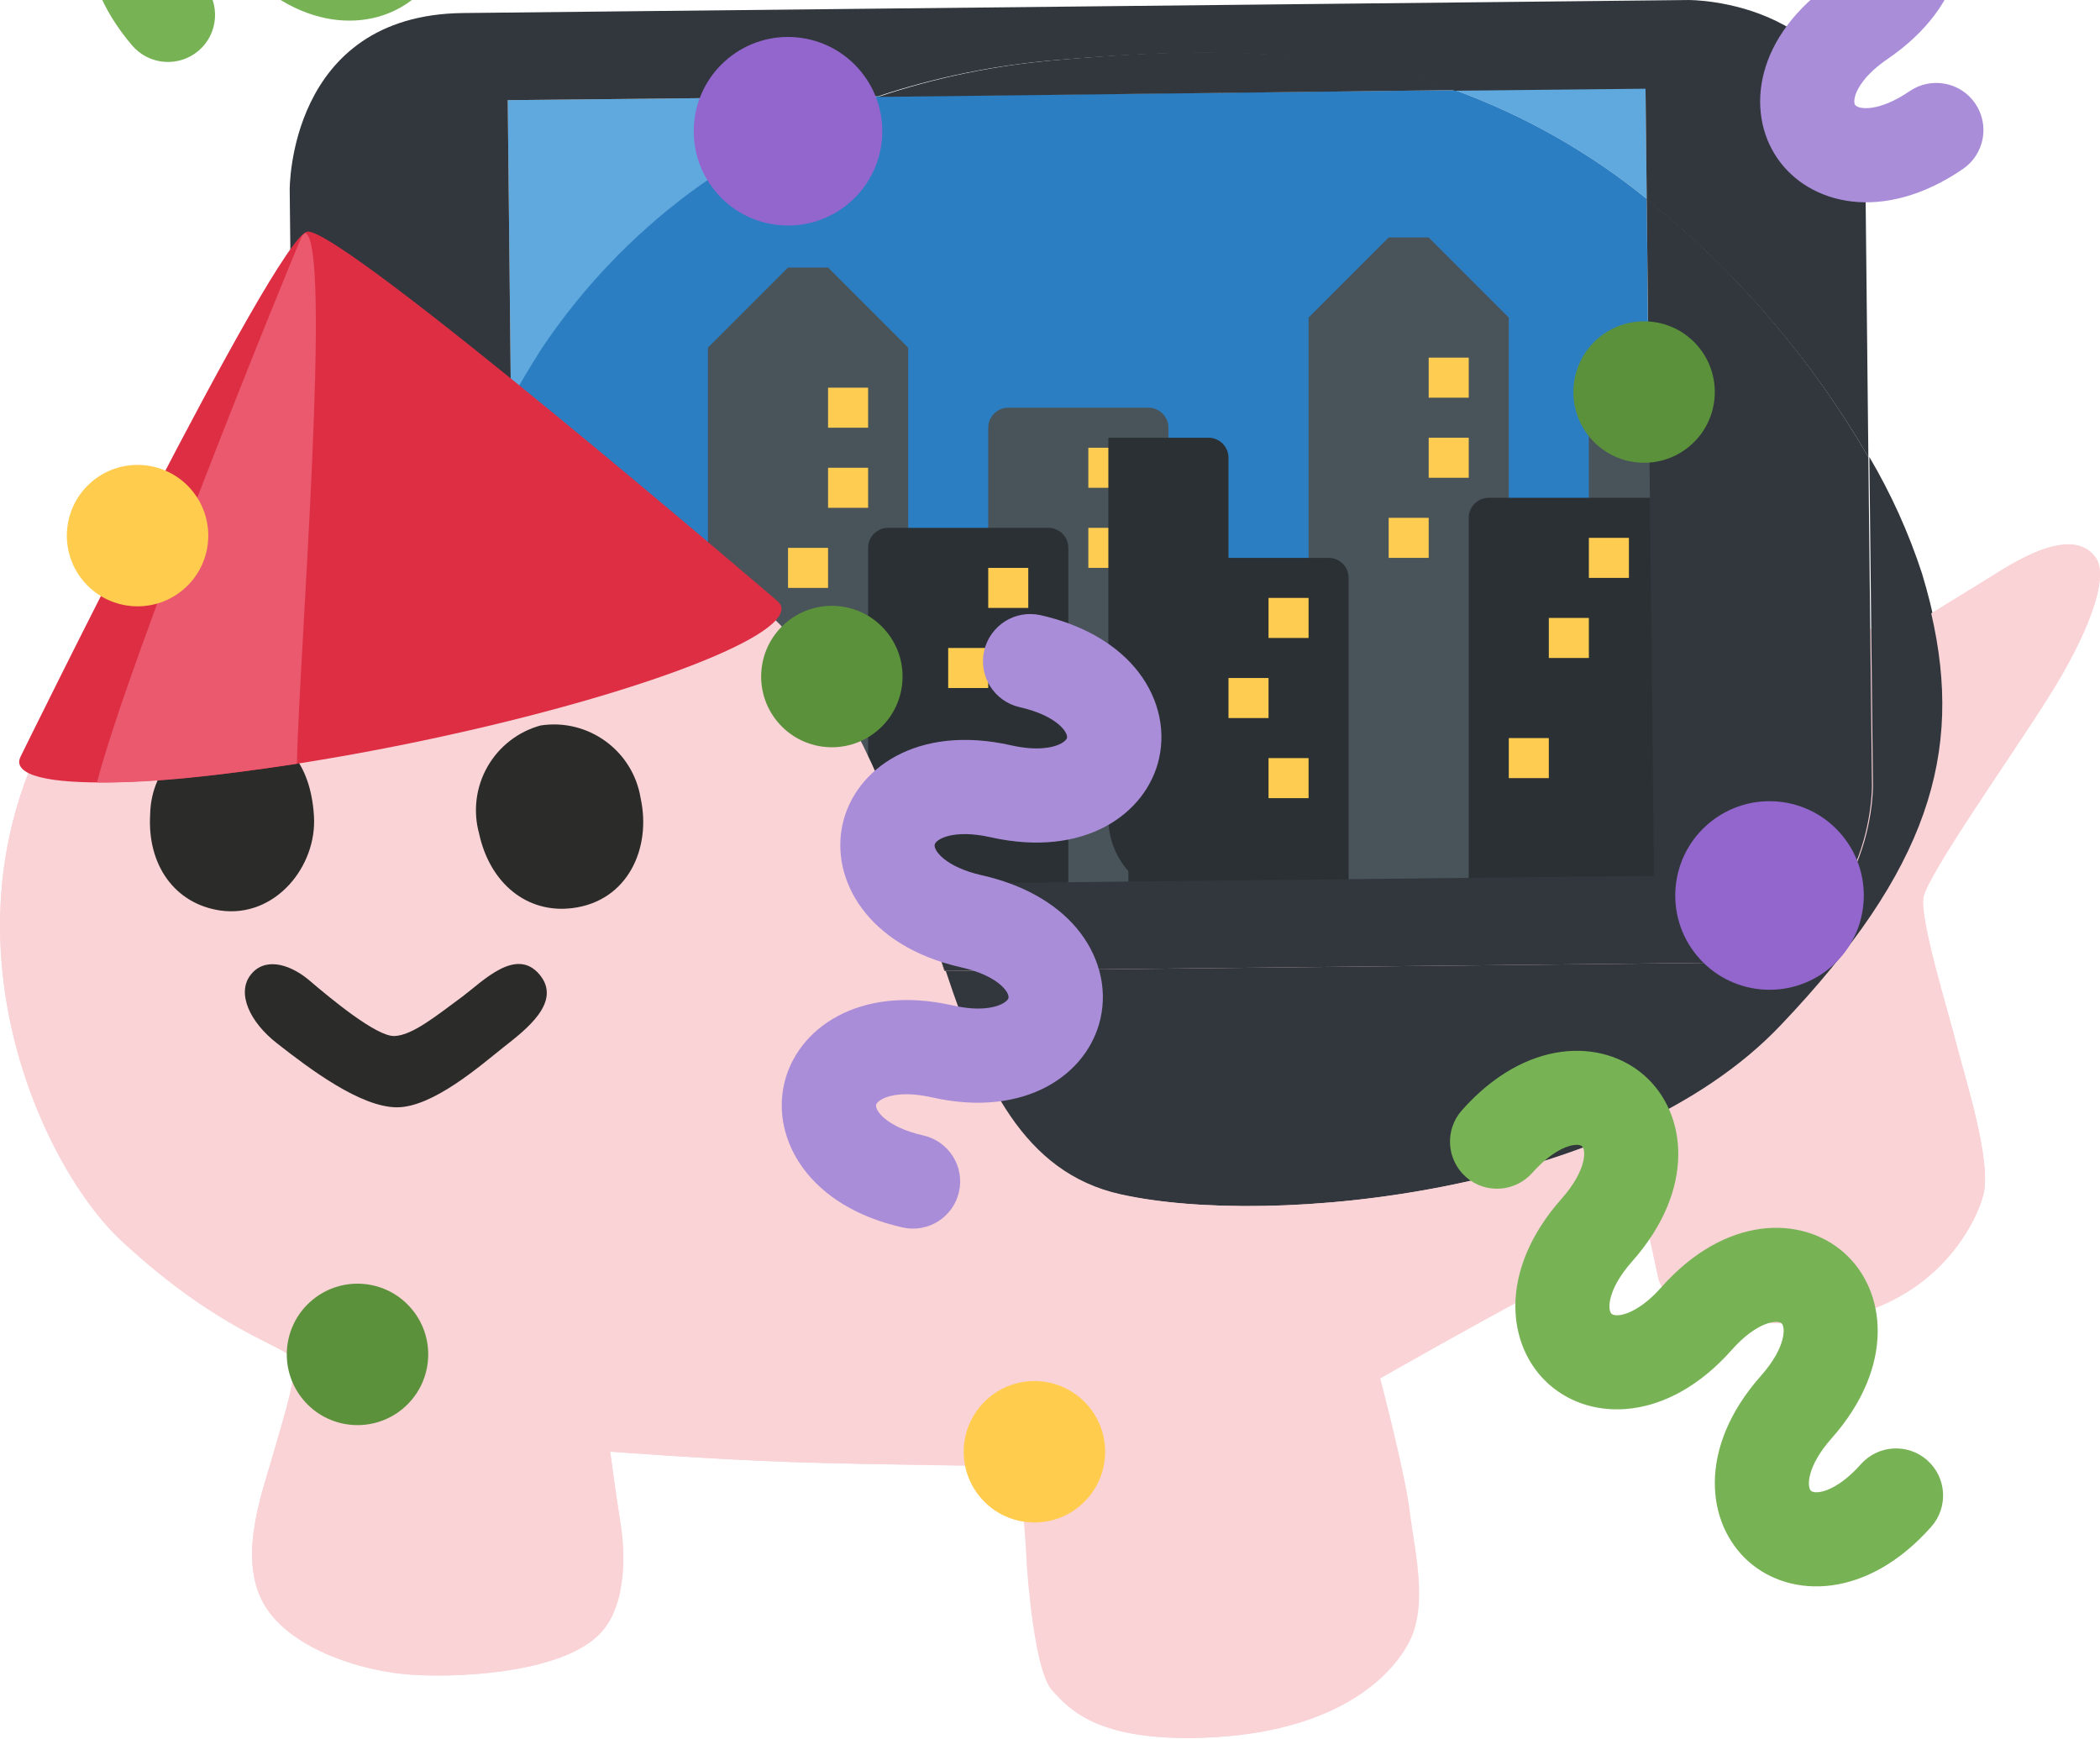
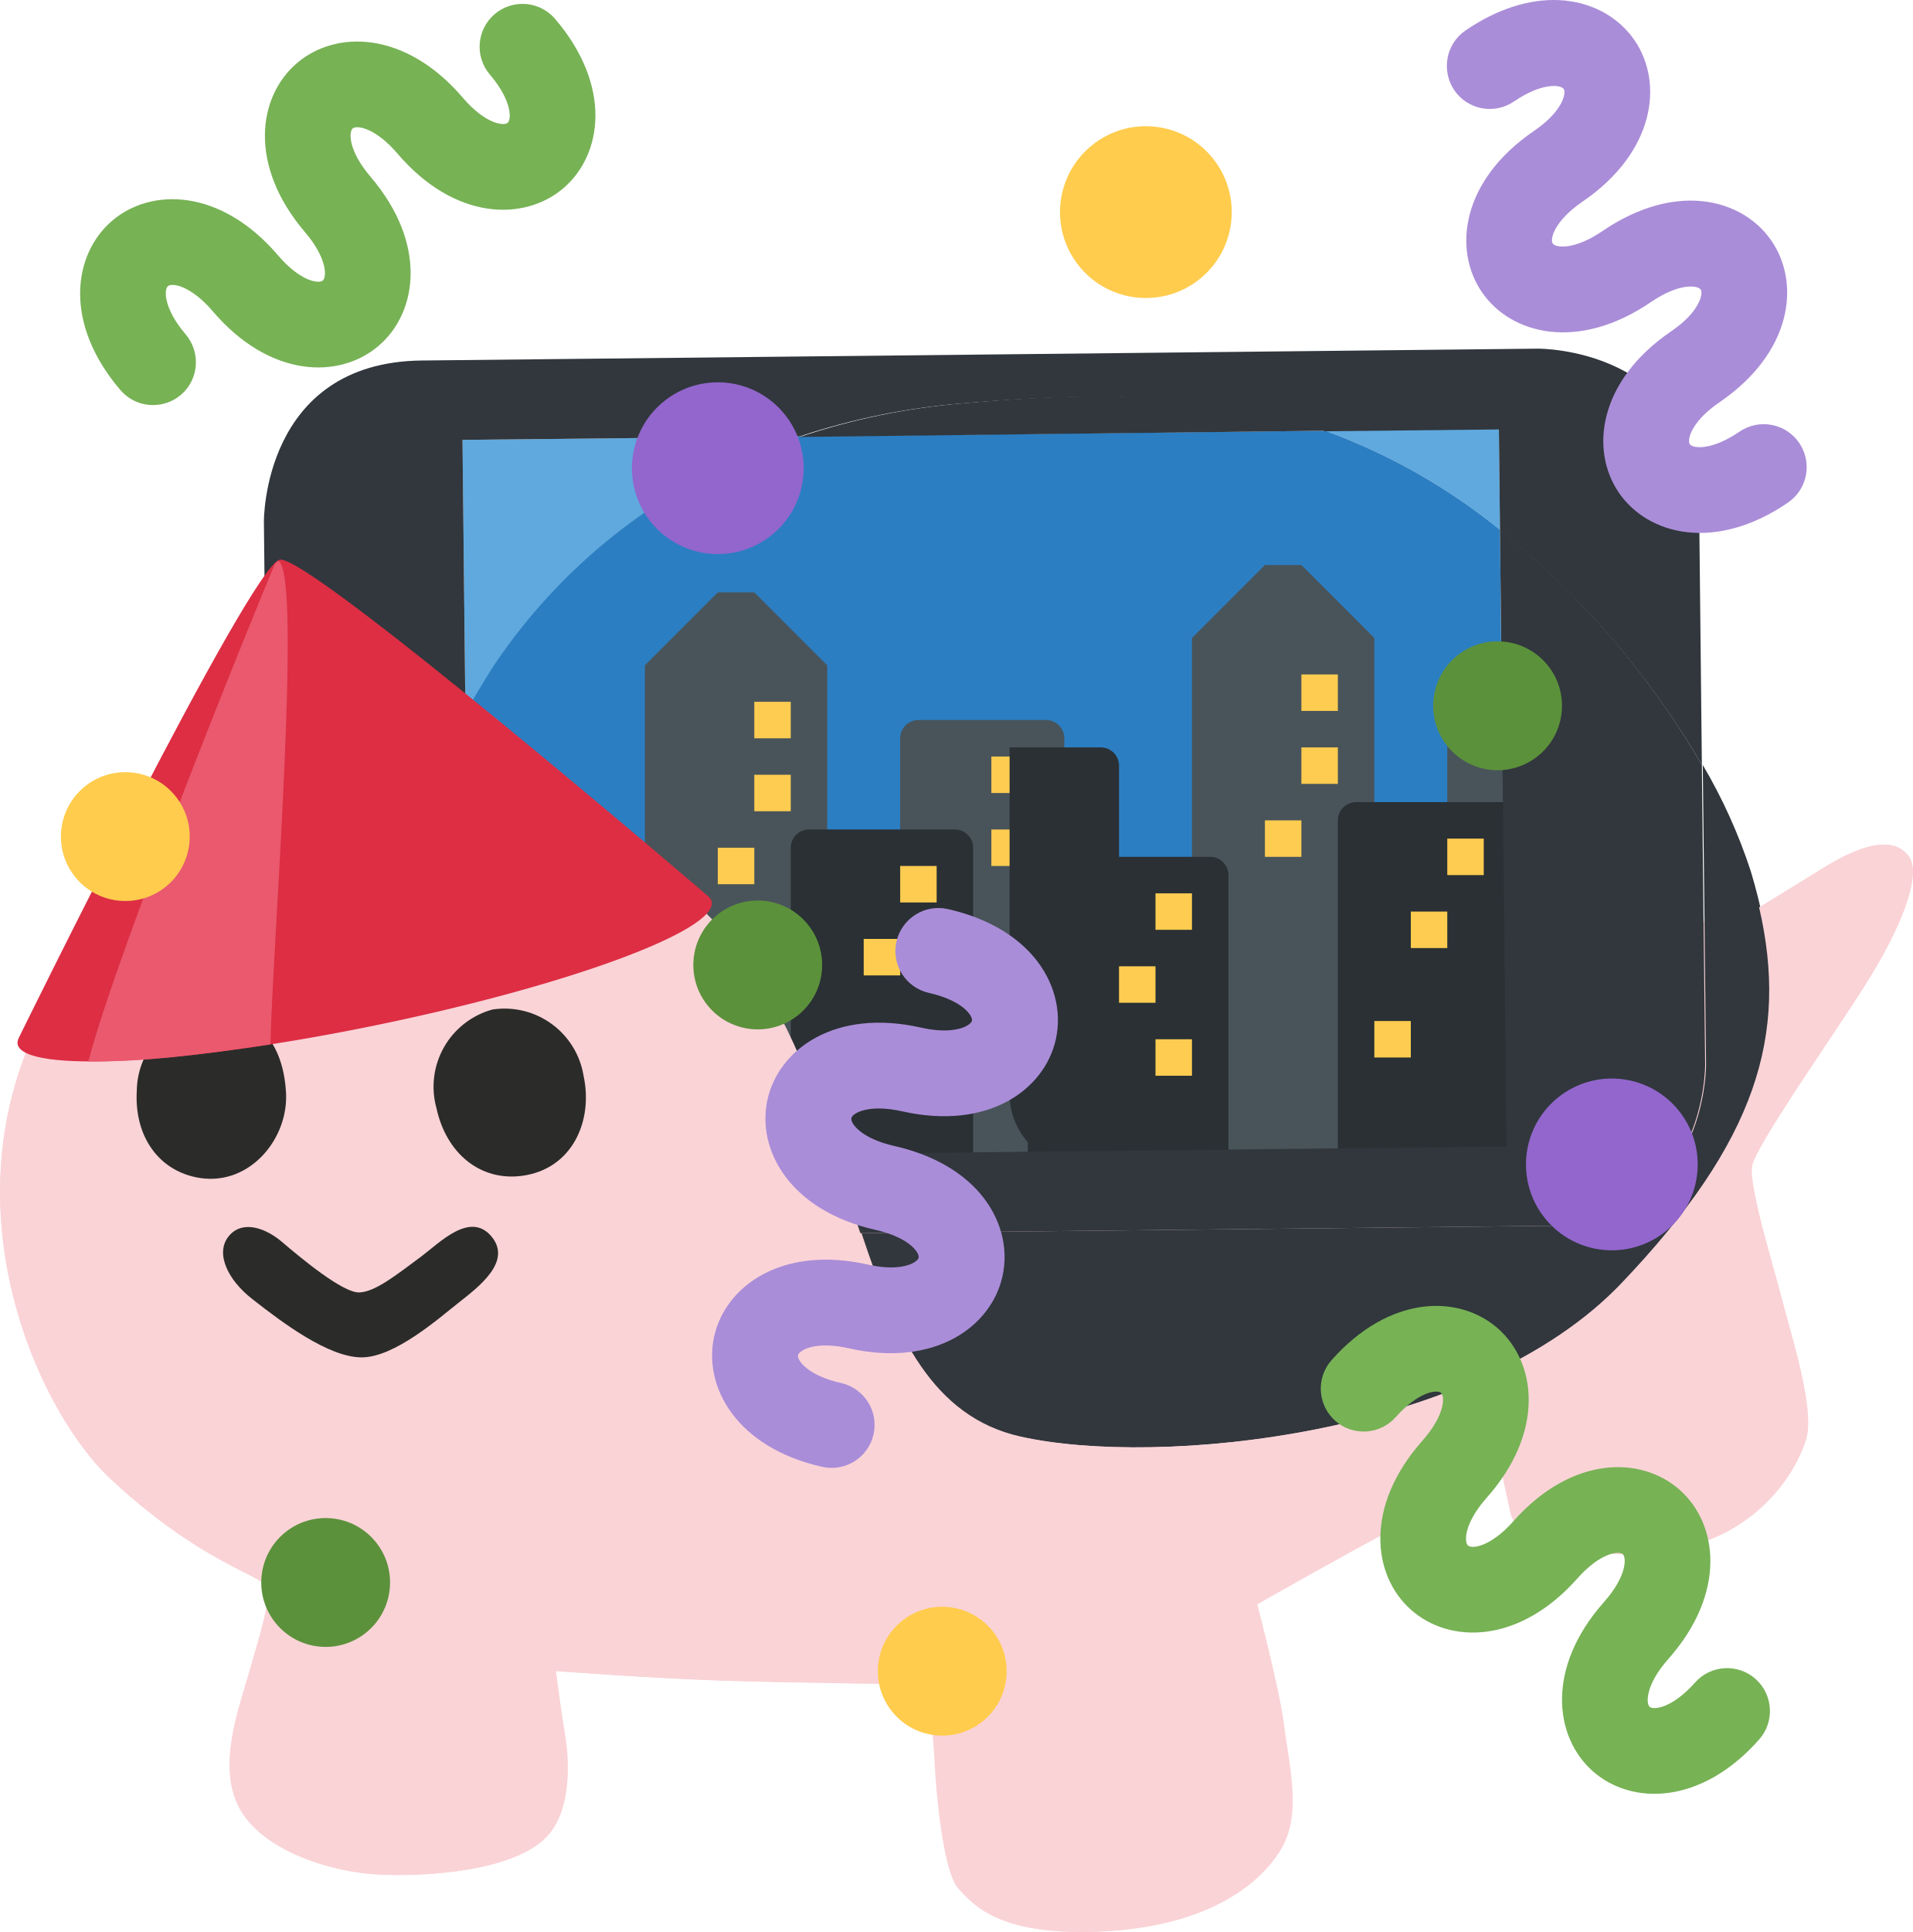
- <svg xmlns="http://www.w3.org/2000/svg" width="37mm" height="30.63mm" viewBox="0 0 104.89 86.83" version="1.1" id="svg49861">
+ <svg xmlns="http://www.w3.org/2000/svg" width="37.001mm" height="37.362mm" viewBox="0 0 104.892 105.915" version="1.1" id="svg49861">
  <defs id="defs49807">
    <style id="style49805">
      .cls-1 {
        fill: #fad3d7;
      }

      .cls-2 {
        fill: #31373d;
      }

      .cls-3 {
        fill: #5fa9de;
      }

      .cls-4 {
        fill: #2c7ec2;
      }

      .cls-5 {
        fill: #49545a;
      }

      .cls-6 {
        fill: #2a3034;
      }

      .cls-7 {
        fill: #fecc50;
      }

      .cls-8 {
        fill: #2b2c29;
      }
    </style>
  </defs>
-   <g id="Layer_2" data-name="Layer 2">
+   <g id="Layer_2" data-name="Layer 2" transform="translate(8.4152711e-4,19.1137)">
    <g id="grid">
      <g id="mh_copy" data-name="mh copy">
        <g id="mills">
          <g id="g49855">
-             <path class="cls-1" d="M95.19,31.43l4.27-2.64c.86-.53,4-2.66,5.21-.95.73,1-.46,4-2.42,7.08-1.79,2.85-6,8.73-6.18,9.87s1.21,5.6,1.65,7.34S99.5,58,99.06,59.66s-2.8,6.2-9.3,6.38c-5.16.15-6.72-1.31-6.93-2.23-.15-.66-.61-2.85-.61-2.85s-4.14,2.8-6.1,3.87-7.22,4-7.22,4,1.22,4.7,1.47,6.61.95,4.63,0,6.51c-.85,1.7-3.59,4.6-10.32,4.83-5.25.17-6.64-1.41-7.51-2.37s-1.24-5.71-1.28-6.7-.35-4.49-.35-4.49-7.13-.07-11.43-.21c-3.9-.13-9-.52-9-.52s.27,2.06.51,3.55c.23,1.32.37,4.1-1,5.52-1.79,1.9-6.63,2.23-9.3,2.08s-6.43-1.37-7.61-3.74.11-5.6.62-7.45c.45-1.62,1.26-4,.89-4.62S10.94,66.51,6.1,62-5.5,41.6,7.72,29.77,46.63,29.19,48,30,95.19,31.43,95.19,31.43Z" id="path49809" />
-             <path class="cls-2" d="M96,28.64a29.54,29.54,0,0,0-2.63-5.82l.18,16.43s.09,8.75-8.65,8.84l-37.66.4c1.85,5.57,3.87,10.06,8.72,11.15,7.57,1.7,25,0,33.06-8.45S98.39,36.55,96,28.64Z" id="path49811" />
-             <polygon class="cls-3" points="93.32 22.82 93.17 8.65 93.32 22.82 93.32 22.82" id="polygon49813" />
-             <path class="cls-3" d="M82.19,4.4l-9.52.1a33.38,33.38,0,0,1,9.58,5.43Z" id="path49815" />
-             <path class="cls-3" d="M31.42,26.27a19.55,19.55,0,0,0-5.85-1.68l.21,19.76,20-.21c-.24-.77-.48-1.53-.75-2.3C41.2,30.82,36,28.46,31.42,26.27Z" id="path49817" />
-             <path class="cls-3" d="M43.85,4.81,25.36,5l.16,15c.45-.79,1-1.65,1.55-2.58A31.68,31.68,0,0,1,43.85,4.81Z" id="path49819" />
-             <path class="cls-4" d="M82.25,9.93A33.38,33.38,0,0,0,72.67,4.5l-28.82.31A31.68,31.68,0,0,0,27.07,17.38c-.59.93-1.1,1.79-1.55,2.58l.05,4.63a19.55,19.55,0,0,1,5.85,1.68C36,28.46,41.2,30.82,45,41.84c.27.77.51,1.53.75,2.3l36.83-.4Z" id="path49821" />
+             <path class="cls-1" d="m 95.19,31.43 4.27,-2.64 c 0.86,-0.53 4,-2.66 5.21,-0.95 0.73,1 -0.46,4 -2.42,7.08 -1.79,2.85 -6,8.73 -6.18,9.87 -0.18,1.14 1.21,5.6 1.65,7.34 0.44,1.74 1.78,5.87 1.34,7.53 -0.44,1.66 -2.8,6.2 -9.3,6.38 -5.16,0.15 -6.72,-1.31 -6.93,-2.23 -0.15,-0.66 -0.61,-2.85 -0.61,-2.85 0,0 -4.14,2.8 -6.1,3.87 -1.96,1.07 -7.22,4 -7.22,4 0,0 1.22,4.7 1.47,6.61 0.25,1.91 0.95,4.63 0,6.51 -0.85,1.7 -3.59,4.6 -10.32,4.83 -5.25,0.17 -6.64,-1.41 -7.51,-2.37 -0.87,-0.96 -1.24,-5.71 -1.28,-6.7 -0.04,-0.99 -0.35,-4.49 -0.35,-4.49 0,0 -7.13,-0.07 -11.43,-0.21 -3.9,-0.13 -9,-0.52 -9,-0.52 0,0 0.27,2.06 0.51,3.55 0.23,1.32 0.37,4.1 -1,5.52 -1.79,1.9 -6.63,2.23 -9.3,2.08 -2.67,-0.15 -6.43,-1.37 -7.61,-3.74 -1.18,-2.37 0.11,-5.6 0.62,-7.45 0.45,-1.62 1.26,-4 0.89,-4.62 C 14.22,67.21 10.94,66.51 6.1,62 1.26,57.49 -5.5,41.6 7.72,29.77 20.94,17.94 46.63,29.19 48,30 c 1.37,0.81 47.19,1.43 47.19,1.43 z" id="path49809" />
+             <path class="cls-2" d="m 96,28.64 a 29.54,29.54 0 0 0 -2.63,-5.82 l 0.18,16.43 c 0,0 0.09,8.75 -8.65,8.84 l -37.66,0.4 c 1.85,5.57 3.87,10.06 8.72,11.15 7.57,1.7 25,0 33.06,-8.45 8.06,-8.45 9.37,-14.64 6.98,-22.55 z" id="path49811" />
+             <polygon class="cls-3" points="93.32,22.82 93.17,8.65 " id="polygon49813" />
+             <path class="cls-3" d="m 82.19,4.4 -9.52,0.1 a 33.38,33.38 0 0 1 9.58,5.43 z" id="path49815" />
+             <path class="cls-3" d="m 31.42,26.27 a 19.55,19.55 0 0 0 -5.85,-1.68 l 0.21,19.76 20,-0.21 C 45.54,43.37 45.3,42.61 45.03,41.84 41.2,30.82 36,28.46 31.42,26.27 Z" id="path49817" />
+             <path class="cls-3" d="M 43.85,4.81 25.36,5 25.52,20 c 0.45,-0.79 1,-1.65 1.55,-2.58 A 31.68,31.68 0 0 1 43.85,4.81 Z" id="path49819" />
+             <path class="cls-4" d="M 82.25,9.93 A 33.38,33.38 0 0 0 72.67,4.5 L 43.85,4.81 A 31.68,31.68 0 0 0 27.07,17.38 c -0.59,0.93 -1.1,1.79 -1.55,2.58 l 0.05,4.63 a 19.55,19.55 0 0 1 5.85,1.68 C 36,28.46 41.2,30.82 45,41.84 c 0.27,0.77 0.51,1.53 0.75,2.3 l 36.83,-0.4 z" id="path49821" />
            <g id="g49829">
-               <path class="cls-5" d="M35.36,46.36v-29l4-4h2l4,4v29Zm23-25a1,1,0,0,0-1-1h-7a1,1,0,0,0-1,1v25h9Z" id="path49823" />
-               <path class="cls-6" d="M53.36,27.36a1,1,0,0,0-1-1h-8a1,1,0,0,0-1,1v19h10Zm-17,2h-5v-5a1,1,0,0,0-1-1h-5v19a4,4,0,0,0,4,4h8v-16A1,1,0,0,0,36.36,29.36Zm21,6a1,1,0,0,0-1,1v10h1a4,4,0,0,0,4-4v-7Z" id="path49825" />
-               <path class="cls-7" d="M33.36,39.36h2v2h-2Zm0-8h2v2h-2Zm-2,4h2v2h-2Zm10-16h2v2h-2Zm0,4h2v2h-2Zm-2,4h2v2h-2Zm10,1h2v2h-2Zm-2,4h2v2h-2Zm-2,6h2v2h-2Zm9-16h2v2h-2Zm0,4h2v2h-2Z" id="path49827" />
+               <path class="cls-5" d="m 35.36,46.36 v -29 l 4,-4 h 2 l 4,4 v 29 z m 23,-25 a 1,1 0 0 0 -1,-1 h -7 a 1,1 0 0 0 -1,1 v 25 h 9 z" id="path49823" />
+               <path class="cls-6" d="m 53.36,27.36 a 1,1 0 0 0 -1,-1 h -8 a 1,1 0 0 0 -1,1 v 19 h 10 z m -17,2 h -5 v -5 a 1,1 0 0 0 -1,-1 h -5 v 19 a 4,4 0 0 0 4,4 h 8 v -16 a 1,1 0 0 0 -1,-1 z m 21,6 a 1,1 0 0 0 -1,1 v 10 h 1 a 4,4 0 0 0 4,-4 v -7 z" id="path49825" />
+               <path class="cls-7" d="m 33.36,39.36 h 2 v 2 h -2 z m 0,-8 h 2 v 2 h -2 z m -2,4 h 2 v 2 h -2 z m 10,-16 h 2 v 2 h -2 z m 0,4 h 2 v 2 h -2 z m -2,4 h 2 v 2 h -2 z m 10,1 h 2 v 2 h -2 z m -2,4 h 2 v 2 h -2 z m -2,6 h 2 v 2 h -2 z m 9,-16 h 2 v 2 h -2 z m 0,4 h 2 v 2 h -2 z" id="path49827" />
            </g>
            <g id="g49837">
-               <path class="cls-5" d="M65.36,44.86v-29l4-4h2l4,4v29Zm23-25a1,1,0,0,0-1-1h-7a1,1,0,0,0-1,1v25h9Z" id="path49831" />
-               <path class="cls-6" d="M83.36,25.86a1,1,0,0,0-1-1h-8a1,1,0,0,0-1,1v19h10Zm-17,2h-5v-5a1,1,0,0,0-1-1h-5v19a4,4,0,0,0,4,4h8v-16A1,1,0,0,0,66.36,27.86Zm21,6a1,1,0,0,0-1,1v10h1a4,4,0,0,0,4-4v-7Z" id="path49833" />
-               <path class="cls-7" d="M63.36,37.86h2v2h-2Zm0-8h2v2h-2Zm-2,4h2v2h-2Zm10-16h2v2h-2Zm0,4h2v2h-2Zm-2,4h2v2h-2Zm10,1h2v2h-2Zm-2,4h2v2h-2Zm-2,6h2v2h-2Zm9-16h2v2h-2Zm0,4h2v2h-2Z" id="path49835" />
+               <path class="cls-5" d="m 65.36,44.86 v -29 l 4,-4 h 2 l 4,4 v 29 z m 23,-25 a 1,1 0 0 0 -1,-1 h -7 a 1,1 0 0 0 -1,1 v 25 h 9 z" id="path49831" />
+               <path class="cls-6" d="m 83.36,25.86 a 1,1 0 0 0 -1,-1 h -8 a 1,1 0 0 0 -1,1 v 19 h 10 z m -17,2 h -5 v -5 a 1,1 0 0 0 -1,-1 h -5 v 19 a 4,4 0 0 0 4,4 h 8 v -16 a 1,1 0 0 0 -1,-1 z m 21,6 a 1,1 0 0 0 -1,1 v 10 h 1 a 4,4 0 0 0 4,-4 v -7 z" id="path49833" />
+               <path class="cls-7" d="m 63.36,37.86 h 2 v 2 h -2 z m 0,-8 h 2 v 2 h -2 z m -2,4 h 2 v 2 h -2 z m 10,-16 h 2 v 2 h -2 z m 0,4 h 2 v 2 h -2 z m -2,4 h 2 v 2 h -2 z m 10,1 h 2 v 2 h -2 z m -2,4 h 2 v 2 h -2 z m -2,6 h 2 v 2 h -2 z m 9,-16 h 2 v 2 h -2 z m 0,4 h 2 v 2 h -2 z" id="path49835" />
            </g>
-             <path class="cls-2" d="M45.78,44.14l-20,.21-.21-19.76a19,19,0,0,0-2.35-.17A47,47,0,0,1,25.52,20L25.36,5l18.49-.19A37.91,37.91,0,0,1,52.77,3c5.6-.47,11.35-.7,17.16.69.93.23,1.84.52,2.74.84l9.52-.1.06,5.53A46.49,46.49,0,0,1,93.32,22.82L93.17,8.65C93.08-.09,84.33,0,84.33,0L23.12.65c-8.74.1-8.65,8.84-8.65,8.84L14.8,40.1c.09,8.74,8.84,8.65,8.84,8.65l23.55-.26C46.73,47.1,46.27,45.63,45.78,44.14Z" id="path49839" />
-             <path class="cls-2" d="M69.93,3.66C64.12,2.27,58.37,2.5,52.77,3a37.91,37.91,0,0,0-8.92,1.84L72.67,4.5C71.77,4.18,70.86,3.89,69.93,3.66Z" id="path49841" />
-             <path class="cls-2" d="M23.22,24.42a19,19,0,0,1,2.35.17L25.52,20A47,47,0,0,0,23.22,24.42Z" id="path49843" />
-             <path class="cls-2" d="M82.25,9.93l.36,33.81-36.83.4c.49,1.49.95,3,1.41,4.35l37.66-.4c8.74-.09,8.65-8.84,8.65-8.84l-.18-16.43A46.49,46.49,0,0,0,82.25,9.93Z" id="path49845" />
-             <path class="cls-1" d="M102.25,34.92c2-3.12,3.15-6.08,2.42-7.08-1.23-1.71-4.35.42-5.21.95l-3,1.84c1.62,7-.15,12.83-7.51,20.56-8,8.45-25.49,10.15-33.06,8.45-6.69-1.5-8-9.47-10.88-17.8C41.2,30.82,36,28.46,31.42,26.27a20.65,20.65,0,0,0-8.2-1.85v0c-5.64.14-11.22,1.55-15.51,5.38C-5.5,41.6,1.24,57.55,6.1,62s8.12,5.19,8.48,5.84-.44,3-.89,4.62c-.51,1.85-1.8,5.08-.62,7.45s4.94,3.59,7.61,3.74,7.51-.18,9.3-2.08c1.34-1.42,1.2-4.2,1-5.52-.24-1.49-.51-3.55-.51-3.55s5.15.39,9.05.52c4.3.14,11.43.21,11.43.21s.31,3.5.35,4.49.4,5.73,1.28,6.7,2.26,2.54,7.51,2.37c6.73-.23,9.47-3.13,10.32-4.83.94-1.88.23-4.6,0-6.51s-1.47-6.61-1.47-6.61,5.26-3,7.22-4S82.22,61,82.22,61s.46,2.19.61,2.85c.21.92,1.77,2.38,6.93,2.23,6.5-.18,8.86-4.73,9.3-6.38s-.9-5.8-1.34-7.53-1.86-6.2-1.65-7.34S100.46,37.77,102.25,34.92Z" id="path49847" />
-             <path class="cls-8" d="M32,39.87c.54,2.49-.64,5.13-3.4,5.48-2.27.29-4.13-1.23-4.67-3.72A4.39,4.39,0,0,1,27,36.23,4.39,4.39,0,0,1,32,39.87Z" id="path49849" />
-             <path class="cls-8" d="M15.68,40.74c.17,2.52-1.94,5.13-4.69,4.73-2.27-.34-3.64-2.28-3.49-4.79a4.37,4.37,0,0,1,4.4-4.31C14.18,36.5,15.52,38.12,15.68,40.74Z" id="path49851" />
-             <path class="cls-8" d="M23.11,49.76c1-.75,2.66-2.48,3.83-1.1s-.7,2.78-1.79,3.64-3.51,3-5.32,3-4.33-1.89-6-3.2c-1.37-1.07-2-2.49-1.33-3.39s1.88-.62,2.89.2c1.17,1,3.42,2.86,4.31,2.83S21.77,50.75,23.11,49.76Z" id="path49853" />
+             <path class="cls-2" d="m 45.78,44.14 -20,0.21 -0.21,-19.76 A 19,19 0 0 0 23.22,24.42 47,47 0 0 1 25.52,20 L 25.36,5 43.85,4.81 A 37.91,37.91 0 0 1 52.77,3 c 5.6,-0.47 11.35,-0.7 17.16,0.69 0.93,0.23 1.84,0.52 2.74,0.84 l 9.52,-0.1 0.06,5.53 A 46.49,46.49 0 0 1 93.32,22.82 L 93.17,8.65 C 93.08,-0.09 84.33,0 84.33,0 L 23.12,0.65 c -8.74,0.1 -8.65,8.84 -8.65,8.84 L 14.8,40.1 c 0.09,8.74 8.84,8.65 8.84,8.65 L 47.19,48.49 C 46.73,47.1 46.27,45.63 45.78,44.14 Z" id="path49839" />
+             <path class="cls-2" d="M 69.93,3.66 C 64.12,2.27 58.37,2.5 52.77,3 A 37.91,37.91 0 0 0 43.85,4.84 L 72.67,4.5 C 71.77,4.18 70.86,3.89 69.93,3.66 Z" id="path49841" />
+             <path class="cls-2" d="m 23.22,24.42 a 19,19 0 0 1 2.35,0.17 L 25.52,20 a 47,47 0 0 0 -2.3,4.42 z" id="path49843" />
+             <path class="cls-2" d="m 82.25,9.93 0.36,33.81 -36.83,0.4 c 0.49,1.49 0.95,3 1.41,4.35 l 37.66,-0.4 C 93.59,48 93.5,39.25 93.5,39.25 L 93.32,22.82 A 46.49,46.49 0 0 0 82.25,9.93 Z" id="path49845" />
+             <path class="cls-1" d="m 102.25,34.92 c 2,-3.12 3.15,-6.08 2.42,-7.08 -1.23,-1.71 -4.35,0.42 -5.21,0.95 l -3,1.84 c 1.62,7 -0.15,12.83 -7.51,20.56 -8,8.45 -25.49,10.15 -33.06,8.45 -6.69,-1.5 -8,-9.47 -10.88,-17.8 C 41.2,30.82 36,28.46 31.42,26.27 a 20.65,20.65 0 0 0 -8.2,-1.85 v 0 C 17.58,24.56 12,25.97 7.71,29.8 -5.5,41.6 1.24,57.55 6.1,62 c 4.86,4.45 8.12,5.19 8.48,5.84 0.36,0.65 -0.44,3 -0.89,4.62 -0.51,1.85 -1.8,5.08 -0.62,7.45 1.18,2.37 4.94,3.59 7.61,3.74 2.67,0.15 7.51,-0.18 9.3,-2.08 1.34,-1.42 1.2,-4.2 1,-5.52 -0.24,-1.49 -0.51,-3.55 -0.51,-3.55 0,0 5.15,0.39 9.05,0.52 4.3,0.14 11.43,0.21 11.43,0.21 0,0 0.31,3.5 0.35,4.49 0.04,0.99 0.4,5.73 1.28,6.7 0.88,0.97 2.26,2.54 7.51,2.37 6.73,-0.23 9.47,-3.13 10.32,-4.83 0.94,-1.88 0.23,-4.6 0,-6.51 -0.23,-1.91 -1.47,-6.61 -1.47,-6.61 0,0 5.26,-3 7.22,-4 1.96,-1 6.06,-3.84 6.06,-3.84 0,0 0.46,2.19 0.61,2.85 0.21,0.92 1.77,2.38 6.93,2.23 6.5,-0.18 8.86,-4.73 9.3,-6.38 0.44,-1.65 -0.9,-5.8 -1.34,-7.53 -0.44,-1.73 -1.86,-6.2 -1.65,-7.34 0.21,-1.14 4.39,-7.06 6.18,-9.91 z" id="path49847" />
+             <path class="cls-8" d="m 32,39.87 c 0.54,2.49 -0.64,5.13 -3.4,5.48 -2.27,0.29 -4.13,-1.23 -4.67,-3.72 a 4.39,4.39 0 0 1 3.07,-5.4 4.39,4.39 0 0 1 5,3.64 z" id="path49849" />
+             <path class="cls-8" d="m 15.68,40.74 c 0.17,2.52 -1.94,5.13 -4.69,4.73 C 8.72,45.13 7.35,43.19 7.5,40.68 a 4.37,4.37 0 0 1 4.4,-4.31 c 2.28,0.13 3.62,1.75 3.78,4.37 z" id="path49851" />
+             <path class="cls-8" d="m 23.11,49.76 c 1,-0.75 2.66,-2.48 3.83,-1.1 1.17,1.38 -0.7,2.78 -1.79,3.64 -1.09,0.86 -3.51,3 -5.32,3 -1.81,0 -4.33,-1.89 -6,-3.2 -1.37,-1.07 -2,-2.49 -1.33,-3.39 0.67,-0.9 1.88,-0.62 2.89,0.2 1.17,1 3.42,2.86 4.31,2.83 0.89,-0.03 2.07,-0.99 3.41,-1.98 z" id="path49853" />
          </g>
        </g>
      </g>
    </g>
  </g>
-   <g id="g8739" transform="matrix(1.210969,-0.4006618,0.4006618,1.210969,-38.99274,-2.419568)">
+   <g id="g8739" transform="matrix(1.210969,-0.4006618,0.4006618,1.210969,-38.9919,16.69413)">
    <path fill="#dd2e44" d="m 50.008,43.573 c 0.011,-0.09 -0.023,-0.185 -0.081,-0.281 0,0 -11.66,-19.349 -12.932,-19.5 -1.272,-0.149 -17.096,15.976 -17.096,15.976 -0.079,0.08 -0.134,0.163 -0.144,0.255 -0.149,1.263 6.504,3.08 14.857,4.061 8.355,0.981 15.247,0.753 15.396,-0.51 z" id="path5268" style="stroke-width:1.394" />
    <path fill="#ea596e" d="m 36.91,23.816 c -0.045,0.012 -0.1,0.037 -0.163,0.075 -1.276,1.439 -11.566,13.519 -14.339,17.79 2.169,0.745 4.658,1.247 7.662,1.764 1.415,-3.989 7.721,-18.905 6.84,-19.629 z" id="path5270" style="stroke-width:1.394" />
  </g>
-   <g id="g9662" transform="matrix(0.7721891,-0.6353137,0.6353137,0.7721891,-18.75771,41.15702)">
+   <g id="g9662" transform="matrix(0.7721891,-0.6353137,0.6353137,0.7721891,-18.75687,60.27072)">
    <path fill="#77b255" d="m 75.628,-14.482 c 0.092,4.826 -2.722,7.402 -5.547,7.451 -2.822,0.05 -5.731,-2.421 -5.819,-7.244 -0.033,-1.883 -0.733,-2.628 -1.018,-2.628 -0.291,0.006 -0.964,0.782 -0.93,2.66 0.09,4.823 -2.726,7.399 -5.551,7.448 -2.825,0.053 -5.729,-2.42 -5.816,-7.246 -0.036,-1.881 -0.738,-2.63 -1.024,-2.622 -0.284,0.006 -0.961,0.778 -0.928,2.658 0.023,1.296 -1.009,2.374 -2.307,2.397 -1.302,0.019 -2.373,-1.013 -2.397,-2.315 -0.088,-4.821 2.722,-7.4 5.552,-7.452 2.822,-0.05 5.726,2.422 5.817,7.249 0.033,1.883 0.733,2.628 1.02,2.621 0.286,-0.003 0.962,-0.775 0.929,-2.653 -0.089,-4.828 2.722,-7.402 5.552,-7.452 2.82,-0.052 5.724,2.419 5.815,7.248 0.032,1.878 0.739,2.625 1.02,2.621 0.289,-0.007 0.963,-0.777 0.932,-2.657 -0.027,-1.302 1.008,-2.372 2.307,-2.397 1.298,-0.023 2.373,1.013 2.393,2.313 z" id="path9165" style="stroke-width:2.355" />
    <circle fill="#5c913b" cx="91.614" cy="47.43" r="3.532" id="circle9167" style="stroke-width:2.355" />
    <circle fill="#9266cc" cx="66.868" cy="10.203" r="4.709" id="circle9169" style="stroke-width:2.355" />
    <circle fill="#9266cc" cx="80.477" cy="70.828" r="4.709" id="circle9171" style="stroke-width:2.355" />
    <circle fill="#5c913b" cx="11.449" cy="43.716" r="3.532" id="circle9173" style="stroke-width:2.355" />
    <circle fill="#5c913b" cx="51.256" cy="32.626" r="3.532" id="circle9175" style="stroke-width:2.355" />
    <circle fill="#ffcc4d" cx="93.916" cy="14.276" r="4.709" id="circle9177" style="stroke-width:2.355" />
    <circle fill="#ffcc4d" cx="34.47" cy="68.954" r="3.532" id="circle9179" style="stroke-width:2.355" />
    <circle fill="#ffcc4d" cx="28.947" cy="5.157" r="3.532" id="circle9181" style="stroke-width:2.355" />
    <path fill="#77b255" d="m 66.679,100.308 c -4.767,0.758 -7.707,-1.673 -8.146,-4.463 -0.439,-2.788 1.606,-6.011 6.37,-6.764 1.86,-0.293 2.502,-1.089 2.462,-1.372 -0.047,-0.288 -0.908,-0.847 -2.763,-0.554 -4.765,0.756 -7.704,-1.677 -8.143,-4.468 -0.444,-2.791 1.605,-6.008 6.372,-6.762 1.858,-0.295 2.502,-1.094 2.455,-1.377 -0.045,-0.28 -0.903,-0.844 -2.761,-0.551 -1.28,0.202 -2.491,-0.671 -2.693,-1.954 -0.199,-1.287 0.676,-2.49 1.961,-2.694 4.762,-0.754 7.705,1.673 8.148,4.468 0.439,2.788 -1.607,6.006 -6.375,6.764 -1.86,0.293 -2.502,1.089 -2.455,1.372 0.043,0.282 0.901,0.846 2.756,0.553 4.769,-0.755 7.707,1.673 8.148,4.468 0.442,2.786 -1.605,6.004 -6.374,6.761 -1.855,0.291 -2.498,1.095 -2.455,1.372 0.047,0.285 0.903,0.846 2.761,0.556 1.286,-0.206 2.489,0.671 2.693,1.954 0.202,1.283 -0.676,2.49 -1.96,2.69 z" id="path9584" style="stroke-width:2.355" />
    <path fill="#aa8dd8" d="m 112.063,18.259 c 0.462,-0.385 1.07,-0.594 1.719,-0.538 2.045,0.184 3.779,0.863 5.003,1.964 1.296,1.165 1.951,2.75 1.809,4.352 -0.252,2.809 -3.018,5.437 -7.827,5.008 -1.871,-0.166 -2.691,0.45 -2.714,0.735 -0.028,0.285 0.671,1.038 2.542,1.206 2.045,0.184 3.779,0.863 5.003,1.964 1.296,1.165 1.956,2.75 1.809,4.352 -0.252,2.812 -3.018,5.437 -7.823,5.01 -1.363,-0.121 -2.076,0.173 -2.377,0.359 -0.24,0.153 -0.334,0.298 -0.342,0.378 -0.023,0.283 0.667,1.036 2.542,1.204 1.295,0.117 2.253,1.261 2.136,2.556 -0.115,1.295 -1.256,2.251 -2.556,2.136 -4.805,-0.427 -7.066,-3.501 -6.814,-6.315 0.252,-2.812 3.018,-5.437 7.827,-5.008 1.363,0.123 2.072,-0.172 2.372,-0.359 0.242,-0.151 0.336,-0.296 0.342,-0.376 0.028,-0.285 -0.667,-1.038 -2.542,-1.206 -4.805,-0.429 -7.066,-3.501 -6.814,-6.315 0.252,-2.812 3.018,-5.439 7.823,-5.005 1.363,0.121 2.076,-0.175 2.377,-0.362 0.24,-0.15 0.334,-0.296 0.342,-0.376 0.023,-0.285 -0.671,-1.038 -2.542,-1.206 -1.295,-0.115 -2.253,-1.261 -2.136,-2.556 0.063,-0.651 0.38,-1.213 0.842,-1.6 z" id="path9586" style="stroke-width:2.355" />
    <path fill="#aa8dd8" d="m 59.688,35.991 c 0.597,0.075 1.164,0.378 1.565,0.891 1.26,1.622 1.945,3.353 1.974,4.999 0.03,1.742 -0.682,3.302 -1.951,4.29 -2.227,1.731 -6.035,1.498 -9,-2.314 -1.154,-1.482 -2.163,-1.662 -2.388,-1.484 -0.228,0.174 -0.302,1.199 0.851,2.682 1.26,1.622 1.945,3.353 1.974,4.999 0.03,1.742 -0.679,3.306 -1.951,4.29 -2.229,1.732 -6.035,1.498 -8.998,-2.309 -0.841,-1.08 -1.542,-1.402 -1.883,-1.494 -0.275,-0.071 -0.446,-0.041 -0.51,0.008 -0.223,0.176 -0.303,1.194 0.852,2.68 0.797,1.028 0.614,2.508 -0.414,3.305 -1.026,0.799 -2.503,0.615 -3.305,-0.414 -2.963,-3.807 -2.255,-7.557 -0.024,-9.291 2.229,-1.732 6.035,-1.498 9,2.314 0.839,1.082 1.538,1.398 1.88,1.491 0.275,0.075 0.446,0.044 0.508,-0.006 0.228,-0.174 0.305,-1.195 -0.851,-2.682 -2.961,-3.808 -2.255,-7.557 -0.024,-9.291 2.229,-1.732 6.037,-1.5 8.995,2.312 0.841,1.08 1.543,1.4 1.885,1.492 0.274,0.073 0.444,0.042 0.508,-0.006 0.224,-0.178 0.302,-1.199 -0.85,-2.682 -0.799,-1.026 -0.614,-2.508 0.414,-3.305 0.52,-0.398 1.147,-0.548 1.745,-0.475 z" id="path12881" style="stroke-width:2.355" />
  </g>
</svg>
